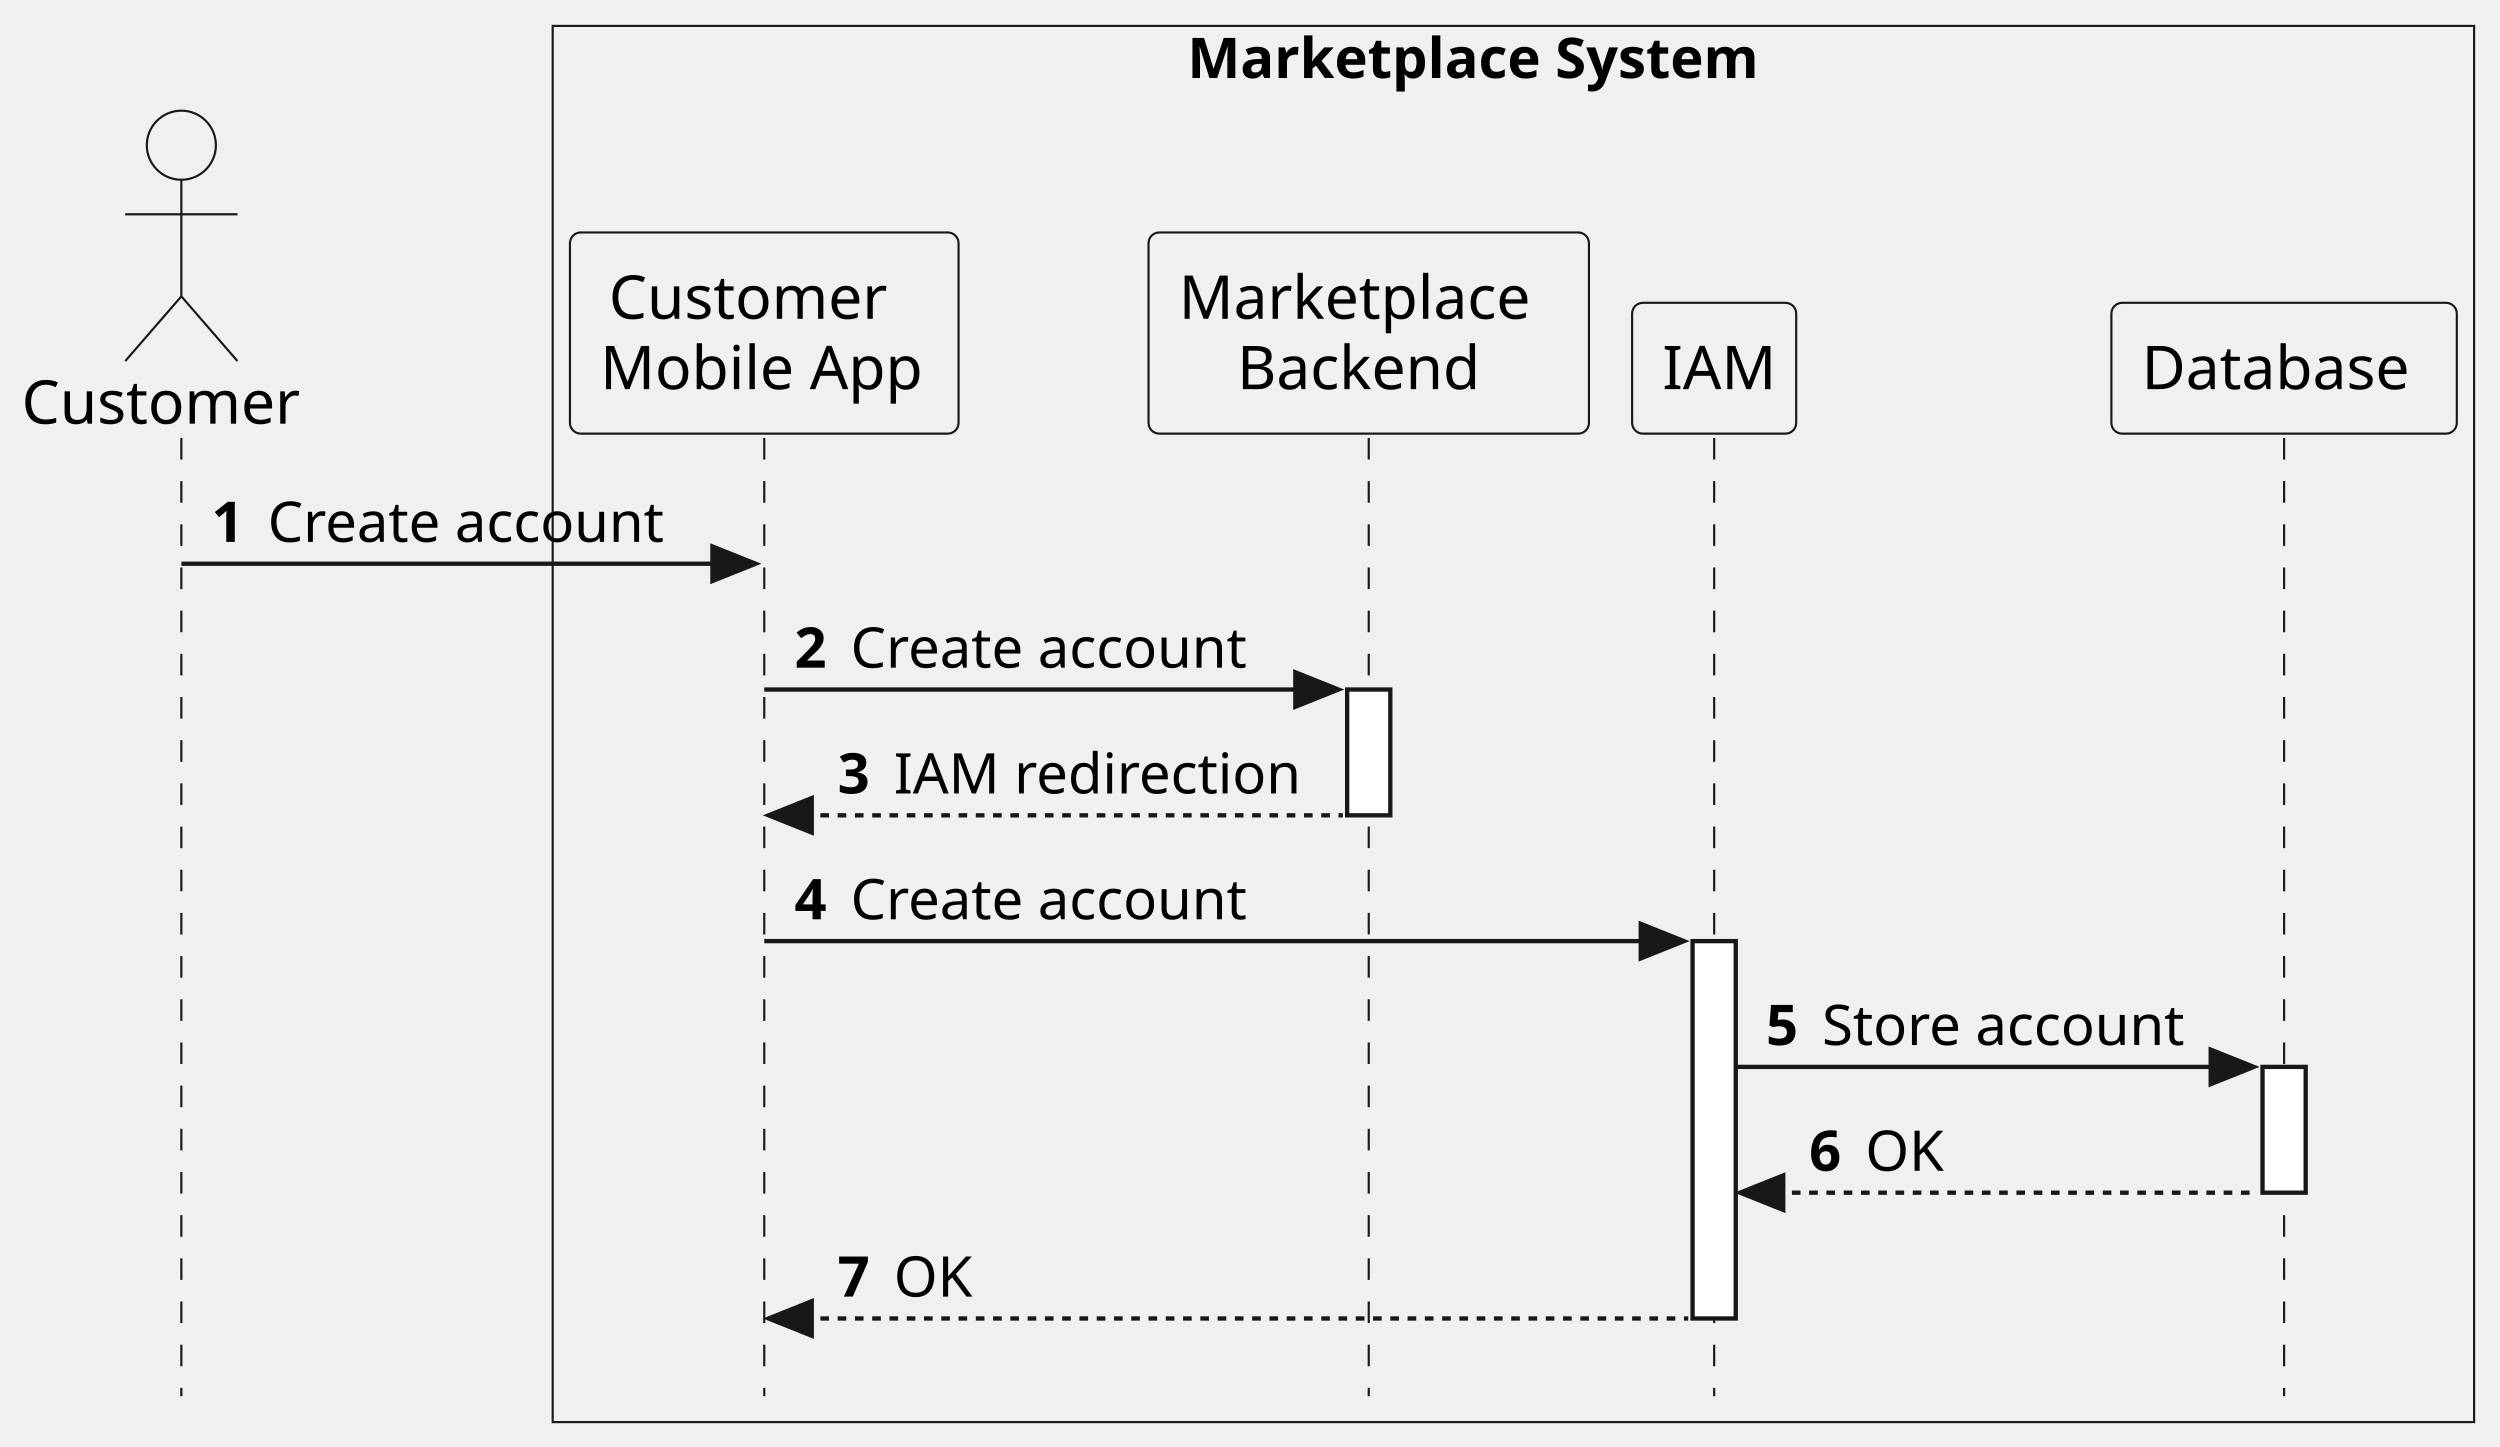
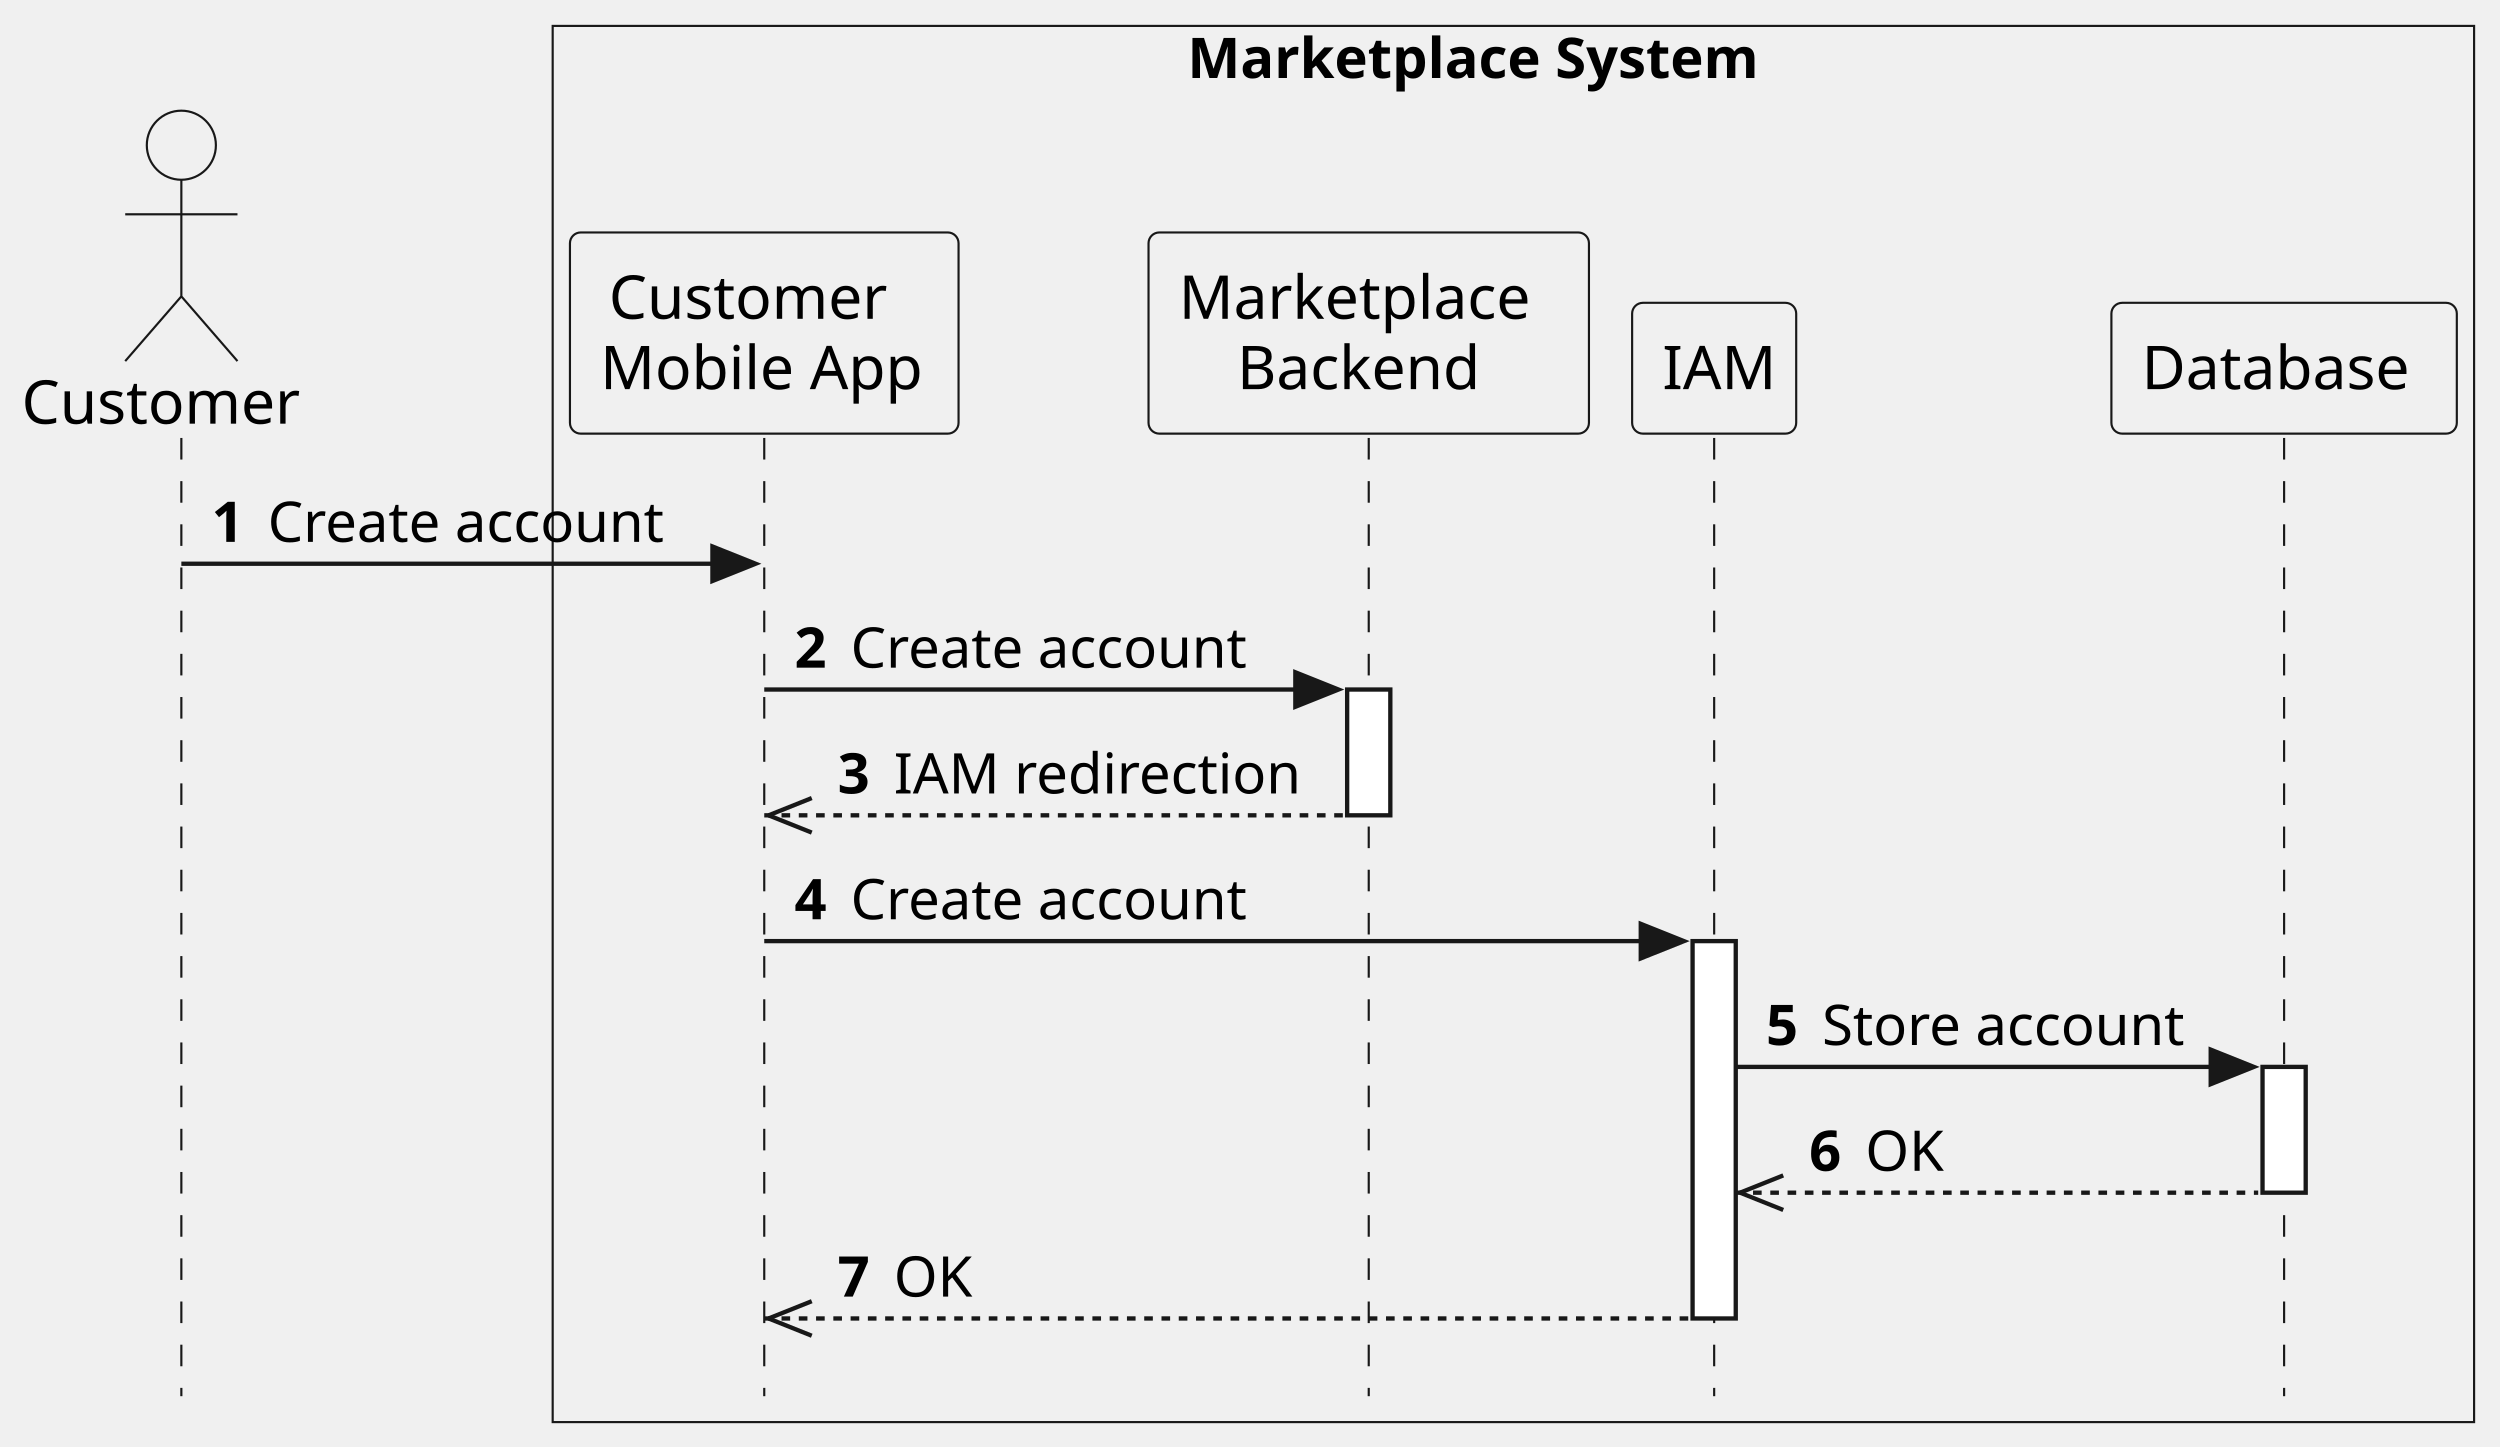
<svg xmlns="http://www.w3.org/2000/svg" contentStyleType="text/css" height="335px" preserveAspectRatio="none" style="width:579px;height:335px;background:#FFFFFF;" version="1.1" viewBox="0 0 579 335" width="579px" zoomAndPan="magnify">
  <defs />
  <g>
    <rect fill="none" height="323.359" style="stroke:#181818;stroke-width:0.5;" width="445" x="128" y="6" />
    <text fill="#000000" font-family="sans-serif" font-size="13" font-weight="bold" lengthAdjust="spacing" textLength="151" x="275" y="18.067">Marketplace System</text>
    <line style="stroke:#181818;stroke-width:0.5;stroke-dasharray:5.0,5.0;" x1="42" x2="42" y1="101.43" y2="323.359" />
    <line style="stroke:#181818;stroke-width:0.5;stroke-dasharray:5.0,5.0;" x1="177" x2="177" y1="101.43" y2="323.359" />
    <line style="stroke:#181818;stroke-width:0.5;stroke-dasharray:5.0,5.0;" x1="317" x2="317" y1="101.43" y2="323.359" />
    <rect fill="#FFFFFF" height="29.133" style="stroke:#181818;stroke-width:1.0;" width="10" x="312" y="159.695" />
    <line style="stroke:#181818;stroke-width:0.5;stroke-dasharray:5.0,5.0;" x1="397" x2="397" y1="101.43" y2="323.359" />
    <rect fill="#FFFFFF" height="87.398" style="stroke:#181818;stroke-width:1.0;" width="10" x="392" y="217.961" />
    <line style="stroke:#181818;stroke-width:0.5;stroke-dasharray:5.0,5.0;" x1="529" x2="529" y1="101.43" y2="323.359" />
    <rect fill="#FFFFFF" height="29.133" style="stroke:#181818;stroke-width:1.0;" width="10" x="524" y="247.094" />
    <text fill="#000000" font-family="sans-serif" font-size="14" lengthAdjust="spacing" textLength="68" x="5" y="98.128">Customer</text>
    <ellipse cx="42" cy="33.633" fill="none" rx="8" ry="8" style="stroke:#181818;stroke-width:0.5;" />
    <path d="M42,41.633 L42,68.633 M29,49.633 L55,49.633 M42,68.633 L29,83.633 M42,68.633 L55,83.633 " fill="none" style="stroke:#181818;stroke-width:0.5;" />
    <rect fill="none" height="46.594" rx="2.5" ry="2.5" style="stroke:#181818;stroke-width:0.5;" width="90" x="132" y="53.836" />
    <text fill="#000000" font-family="sans-serif" font-size="14" lengthAdjust="spacing" textLength="68" x="141" y="73.831">Customer</text>
    <text fill="#000000" font-family="sans-serif" font-size="14" lengthAdjust="spacing" textLength="76" x="139" y="90.128">Mobile App</text>
    <rect fill="none" height="46.594" rx="2.5" ry="2.5" style="stroke:#181818;stroke-width:0.5;" width="102" x="266" y="53.836" />
    <text fill="#000000" font-family="sans-serif" font-size="14" lengthAdjust="spacing" textLength="84" x="273" y="73.831">Marketplace</text>
    <text fill="#000000" font-family="sans-serif" font-size="14" lengthAdjust="spacing" textLength="61" x="286.5" y="90.128">Backend</text>
    <rect fill="none" height="30.297" rx="2.5" ry="2.5" style="stroke:#181818;stroke-width:0.5;" width="38" x="378" y="70.133" />
    <text fill="#000000" font-family="sans-serif" font-size="14" lengthAdjust="spacing" textLength="24" x="385" y="90.128">IAM</text>
    <rect fill="none" height="30.297" rx="2.5" ry="2.5" style="stroke:#181818;stroke-width:0.5;" width="80" x="489" y="70.133" />
    <text fill="#000000" font-family="sans-serif" font-size="14" lengthAdjust="spacing" textLength="66" x="496" y="90.128">Database</text>
    <polygon fill="#181818" points="165,126.562,175,130.562,165,134.562" style="stroke:#181818;stroke-width:1.0;" />
    <line style="stroke:#181818;stroke-width:1.0;" x1="42" x2="171" y1="130.562" y2="130.562" />
    <text fill="#000000" font-family="sans-serif" font-size="13" font-weight="bold" lengthAdjust="spacing" textLength="9" x="49" y="125.497">1</text>
    <text fill="#000000" font-family="sans-serif" font-size="13" lengthAdjust="spacing" textLength="98" x="62" y="125.497">Create account</text>
    <polygon fill="#181818" points="300,155.695,310,159.695,300,163.695" style="stroke:#181818;stroke-width:1.0;" />
    <line style="stroke:#181818;stroke-width:1.0;" x1="177" x2="306" y1="159.695" y2="159.695" />
    <text fill="#000000" font-family="sans-serif" font-size="13" font-weight="bold" lengthAdjust="spacing" textLength="9" x="184" y="154.629">2</text>
    <text fill="#000000" font-family="sans-serif" font-size="13" lengthAdjust="spacing" textLength="98" x="197" y="154.629">Create account</text>
-     <polygon fill="#181818" points="188,184.828,178,188.828,188,192.828" style="stroke:#181818;stroke-width:1.0;" />
-     <line style="stroke:#181818;stroke-width:1.0;stroke-dasharray:2.0,2.0;" x1="182" x2="311" y1="188.828" y2="188.828" />
+     <line style="stroke:#181818;stroke-width:1.0;" x1="178" x2="188" y1="188.828" y2="184.828" />
+     <line style="stroke:#181818;stroke-width:1.0;" x1="178" x2="188" y1="188.828" y2="192.828" />
+     <line style="stroke:#181818;stroke-width:1.0;stroke-dasharray:2.0,2.0;" x1="177" x2="311" y1="188.828" y2="188.828" />
    <text fill="#000000" font-family="sans-serif" font-size="13" font-weight="bold" lengthAdjust="spacing" textLength="9" x="194" y="183.762">3</text>
    <text fill="#000000" font-family="sans-serif" font-size="13" lengthAdjust="spacing" textLength="95" x="207" y="183.762">IAM redirection</text>
    <polygon fill="#181818" points="380,213.961,390,217.961,380,221.961" style="stroke:#181818;stroke-width:1.0;" />
    <line style="stroke:#181818;stroke-width:1.0;" x1="177" x2="386" y1="217.961" y2="217.961" />
    <text fill="#000000" font-family="sans-serif" font-size="13" font-weight="bold" lengthAdjust="spacing" textLength="9" x="184" y="212.895">4</text>
    <text fill="#000000" font-family="sans-serif" font-size="13" lengthAdjust="spacing" textLength="98" x="197" y="212.895">Create account</text>
    <polygon fill="#181818" points="512,243.094,522,247.094,512,251.094" style="stroke:#181818;stroke-width:1.0;" />
    <line style="stroke:#181818;stroke-width:1.0;" x1="402" x2="518" y1="247.094" y2="247.094" />
    <text fill="#000000" font-family="sans-serif" font-size="13" font-weight="bold" lengthAdjust="spacing" textLength="9" x="409" y="242.028">5</text>
    <text fill="#000000" font-family="sans-serif" font-size="13" lengthAdjust="spacing" textLength="90" x="422" y="242.028">Store account</text>
-     <polygon fill="#181818" points="413,272.227,403,276.227,413,280.227" style="stroke:#181818;stroke-width:1.0;" />
-     <line style="stroke:#181818;stroke-width:1.0;stroke-dasharray:2.0,2.0;" x1="407" x2="523" y1="276.227" y2="276.227" />
+     <line style="stroke:#181818;stroke-width:1.0;" x1="403" x2="413" y1="276.227" y2="272.227" />
+     <line style="stroke:#181818;stroke-width:1.0;" x1="403" x2="413" y1="276.227" y2="280.227" />
+     <line style="stroke:#181818;stroke-width:1.0;stroke-dasharray:2.0,2.0;" x1="402" x2="523" y1="276.227" y2="276.227" />
    <text fill="#000000" font-family="sans-serif" font-size="13" font-weight="bold" lengthAdjust="spacing" textLength="9" x="419" y="271.161">6</text>
    <text fill="#000000" font-family="sans-serif" font-size="13" lengthAdjust="spacing" textLength="18" x="432" y="271.161">OK</text>
-     <polygon fill="#181818" points="188,301.359,178,305.359,188,309.359" style="stroke:#181818;stroke-width:1.0;" />
-     <line style="stroke:#181818;stroke-width:1.0;stroke-dasharray:2.0,2.0;" x1="182" x2="391" y1="305.359" y2="305.359" />
+     <line style="stroke:#181818;stroke-width:1.0;" x1="178" x2="188" y1="305.359" y2="301.359" />
+     <line style="stroke:#181818;stroke-width:1.0;" x1="178" x2="188" y1="305.359" y2="309.359" />
+     <line style="stroke:#181818;stroke-width:1.0;stroke-dasharray:2.0,2.0;" x1="177" x2="391" y1="305.359" y2="305.359" />
    <text fill="#000000" font-family="sans-serif" font-size="13" font-weight="bold" lengthAdjust="spacing" textLength="9" x="194" y="300.293">7</text>
    <text fill="#000000" font-family="sans-serif" font-size="13" lengthAdjust="spacing" textLength="18" x="207" y="300.293">OK</text>
  </g>
</svg>
